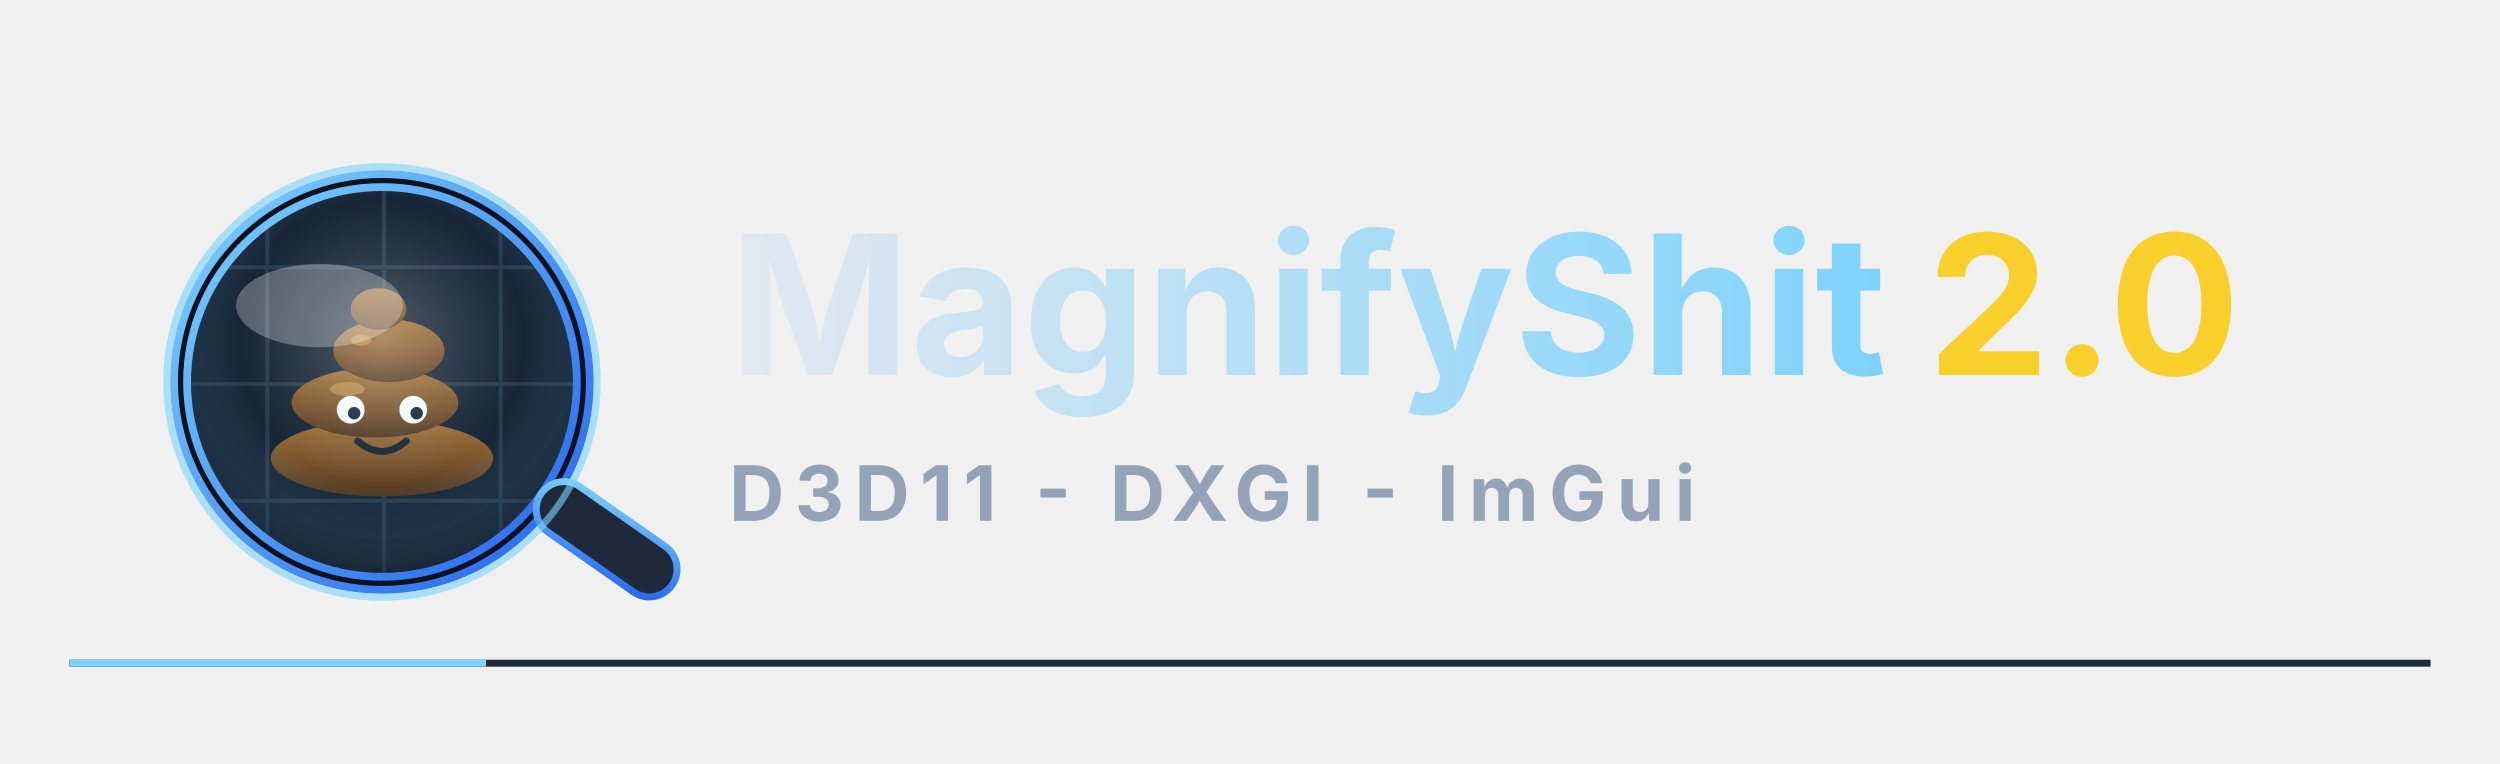
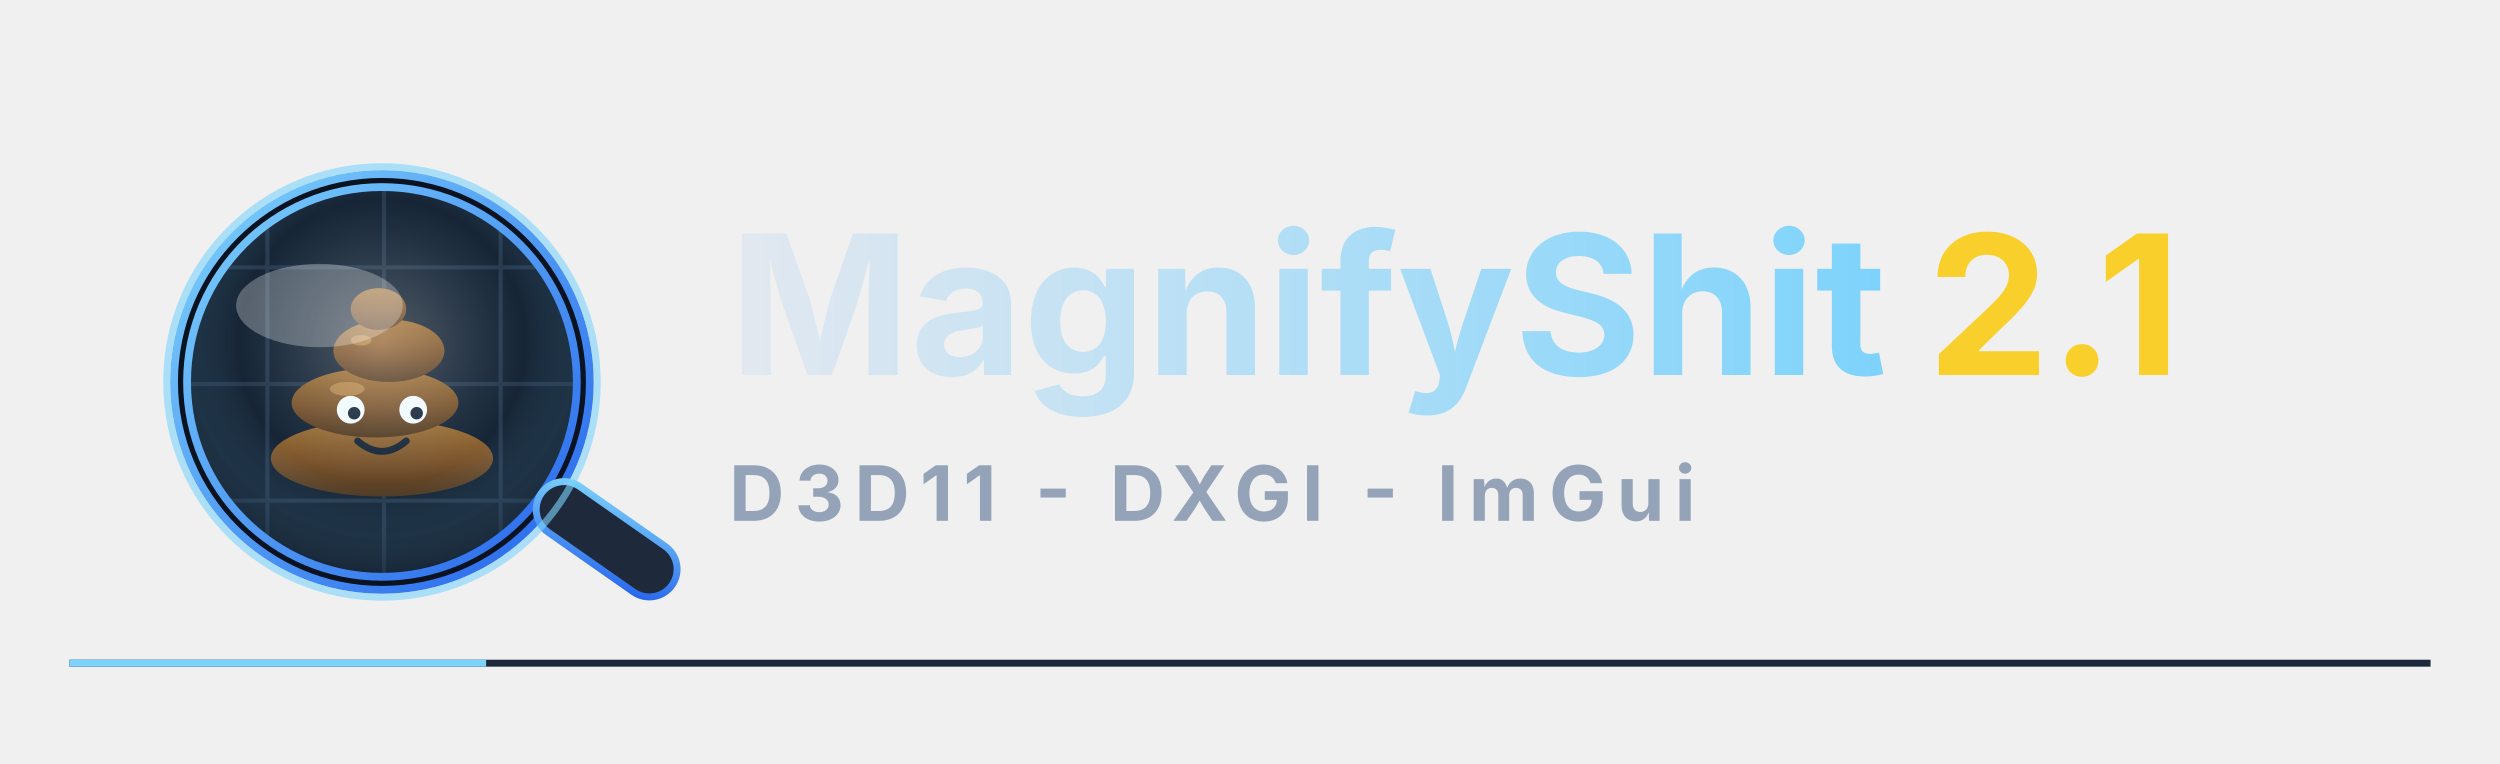
- <svg xmlns="http://www.w3.org/2000/svg" viewBox="0 0 720 220" width="720" height="220" role="img" aria-label="MagnifyShit 2.0">
+ <svg xmlns="http://www.w3.org/2000/svg" viewBox="0 0 720 220" width="720" height="220" role="img" aria-label="MagnifyShit 2.1">
  <defs>
    <linearGradient id="bg" x1="0" y1="0" x2="1" y2="1">
      <stop offset="0%" stop-color="#0b1220" />
      <stop offset="100%" stop-color="#101a2e" />
    </linearGradient>
    <linearGradient id="rim" x1="0" y1="0" x2="1" y2="1">
      <stop offset="0%" stop-color="#7dd3fc" />
      <stop offset="100%" stop-color="#2563eb" />
    </linearGradient>
    <radialGradient id="glass" cx="50%" cy="40%" r="65%">
      <stop offset="0%" stop-color="#ffffff" stop-opacity="0.32" />
      <stop offset="55%" stop-color="#7dd3fc" stop-opacity="0.10" />
      <stop offset="100%" stop-color="#0b1220" stop-opacity="0.55" />
    </radialGradient>
    <linearGradient id="title" x1="0" y1="0" x2="1" y2="0">
      <stop offset="0%" stop-color="#e2e8f0" />
      <stop offset="100%" stop-color="#7dd3fc" />
    </linearGradient>
    <pattern id="grid" x="0" y="0" width="14" height="14" patternUnits="userSpaceOnUse">
      <path d="M14 0H0V14" fill="none" stroke="#1e293b" stroke-width="1" />
    </pattern>
    <clipPath id="lensClip">
      <circle cx="0" cy="0" r="58" />
    </clipPath>
    <linearGradient id="poop" x1="0" y1="0" x2="0" y2="1">
      <stop offset="0%" stop-color="#a3661f" />
      <stop offset="55%" stop-color="#7a4515" />
      <stop offset="100%" stop-color="#4a2708" />
    </linearGradient>
    <symbol id="poopEmoji" overflow="visible">
      <ellipse cx="0" cy="22" rx="32" ry="11" fill="url(#poop)" />
      <ellipse cx="-2" cy="6" rx="24" ry="10" fill="url(#poop)" />
      <ellipse cx="2" cy="-9" rx="16" ry="9" fill="url(#poop)" />
      <ellipse cx="-1" cy="-21" rx="8" ry="6" fill="url(#poop)" />
      <ellipse cx="-10" cy="2" rx="5" ry="2" fill="#c98a3e" opacity="0.7" />
      <ellipse cx="-6" cy="-12" rx="3" ry="1.5" fill="#c98a3e" opacity="0.7" />
      <circle cx="-9" cy="8" r="4" fill="#ffffff" />
      <circle cx="9" cy="8" r="4" fill="#ffffff" />
      <circle cx="-8" cy="9" r="1.8" fill="#0b1220" />
      <circle cx="10" cy="9" r="1.8" fill="#0b1220" />
      <path d="M-7 17 Q0 23 7 17" fill="none" stroke="#0b1220" stroke-width="2" stroke-linecap="round" />
    </symbol>
  </defs>
  <g font-family="Segoe UI, Inter, system-ui, sans-serif" font-weight="700">
    <text x="210" y="108" font-size="56" fill="url(#title)">MagnifyShit</text>
    <text x="210" y="150" font-size="22" fill="#94a3b8" letter-spacing="3">D3D11 - DXGI - ImGui</text>
-     <text x="555" y="108" font-size="56" fill="#facc15" opacity="0.9">2.0</text>
+     <text x="555" y="108" font-size="56" fill="#facc15" opacity="0.9">2.1</text>
  </g>
  <g transform="translate(110 110)">
    <animateTransform attributeName="transform" type="translate" values="60 110; 160 110; 60 110" keyTimes="0;0.5;1" dur="6s" repeatCount="indefinite" calcMode="spline" keySplines="0.42 0 0.58 1; 0.42 0 0.58 1" />
    <g clip-path="url(#lensClip)">
      <rect x="-80" y="-80" width="160" height="160" fill="#0b1220" />
      <g transform="scale(2.4)">
        <rect x="-40" y="-40" width="80" height="80" fill="url(#grid)" />
      </g>
      <use href="#poopEmoji" x="0" y="0" />
      <circle cx="0" cy="0" r="58" fill="url(#glass)" />
      <ellipse cx="-18" cy="-22" rx="24" ry="12" fill="#ffffff" opacity="0.28" />
    </g>
    <circle cx="0" cy="0" r="58" fill="none" stroke="url(#rim)" stroke-width="6" />
    <circle cx="0" cy="0" r="58" fill="none" stroke="#0b1220" stroke-width="1.5" />
    <g transform="rotate(35)">
      <rect x="56" y="-8" width="46" height="16" rx="8" fill="#1e293b" stroke="url(#rim)" stroke-width="2" />
    </g>
    <circle cx="0" cy="0" r="62" fill="none" stroke="#7dd3fc" stroke-width="2" opacity="0.6">
      <animate attributeName="r" values="62;78;62" dur="2.4s" repeatCount="indefinite" />
      <animate attributeName="opacity" values="0.6;0;0.6" dur="2.4s" repeatCount="indefinite" />
    </circle>
  </g>
  <rect x="20" y="190" width="680" height="2" fill="#1e293b" />
  <rect x="20" y="190" width="120" height="2" fill="#7dd3fc">
    <animate attributeName="x" values="20;580;20" dur="5s" repeatCount="indefinite" />
  </rect>
</svg>
